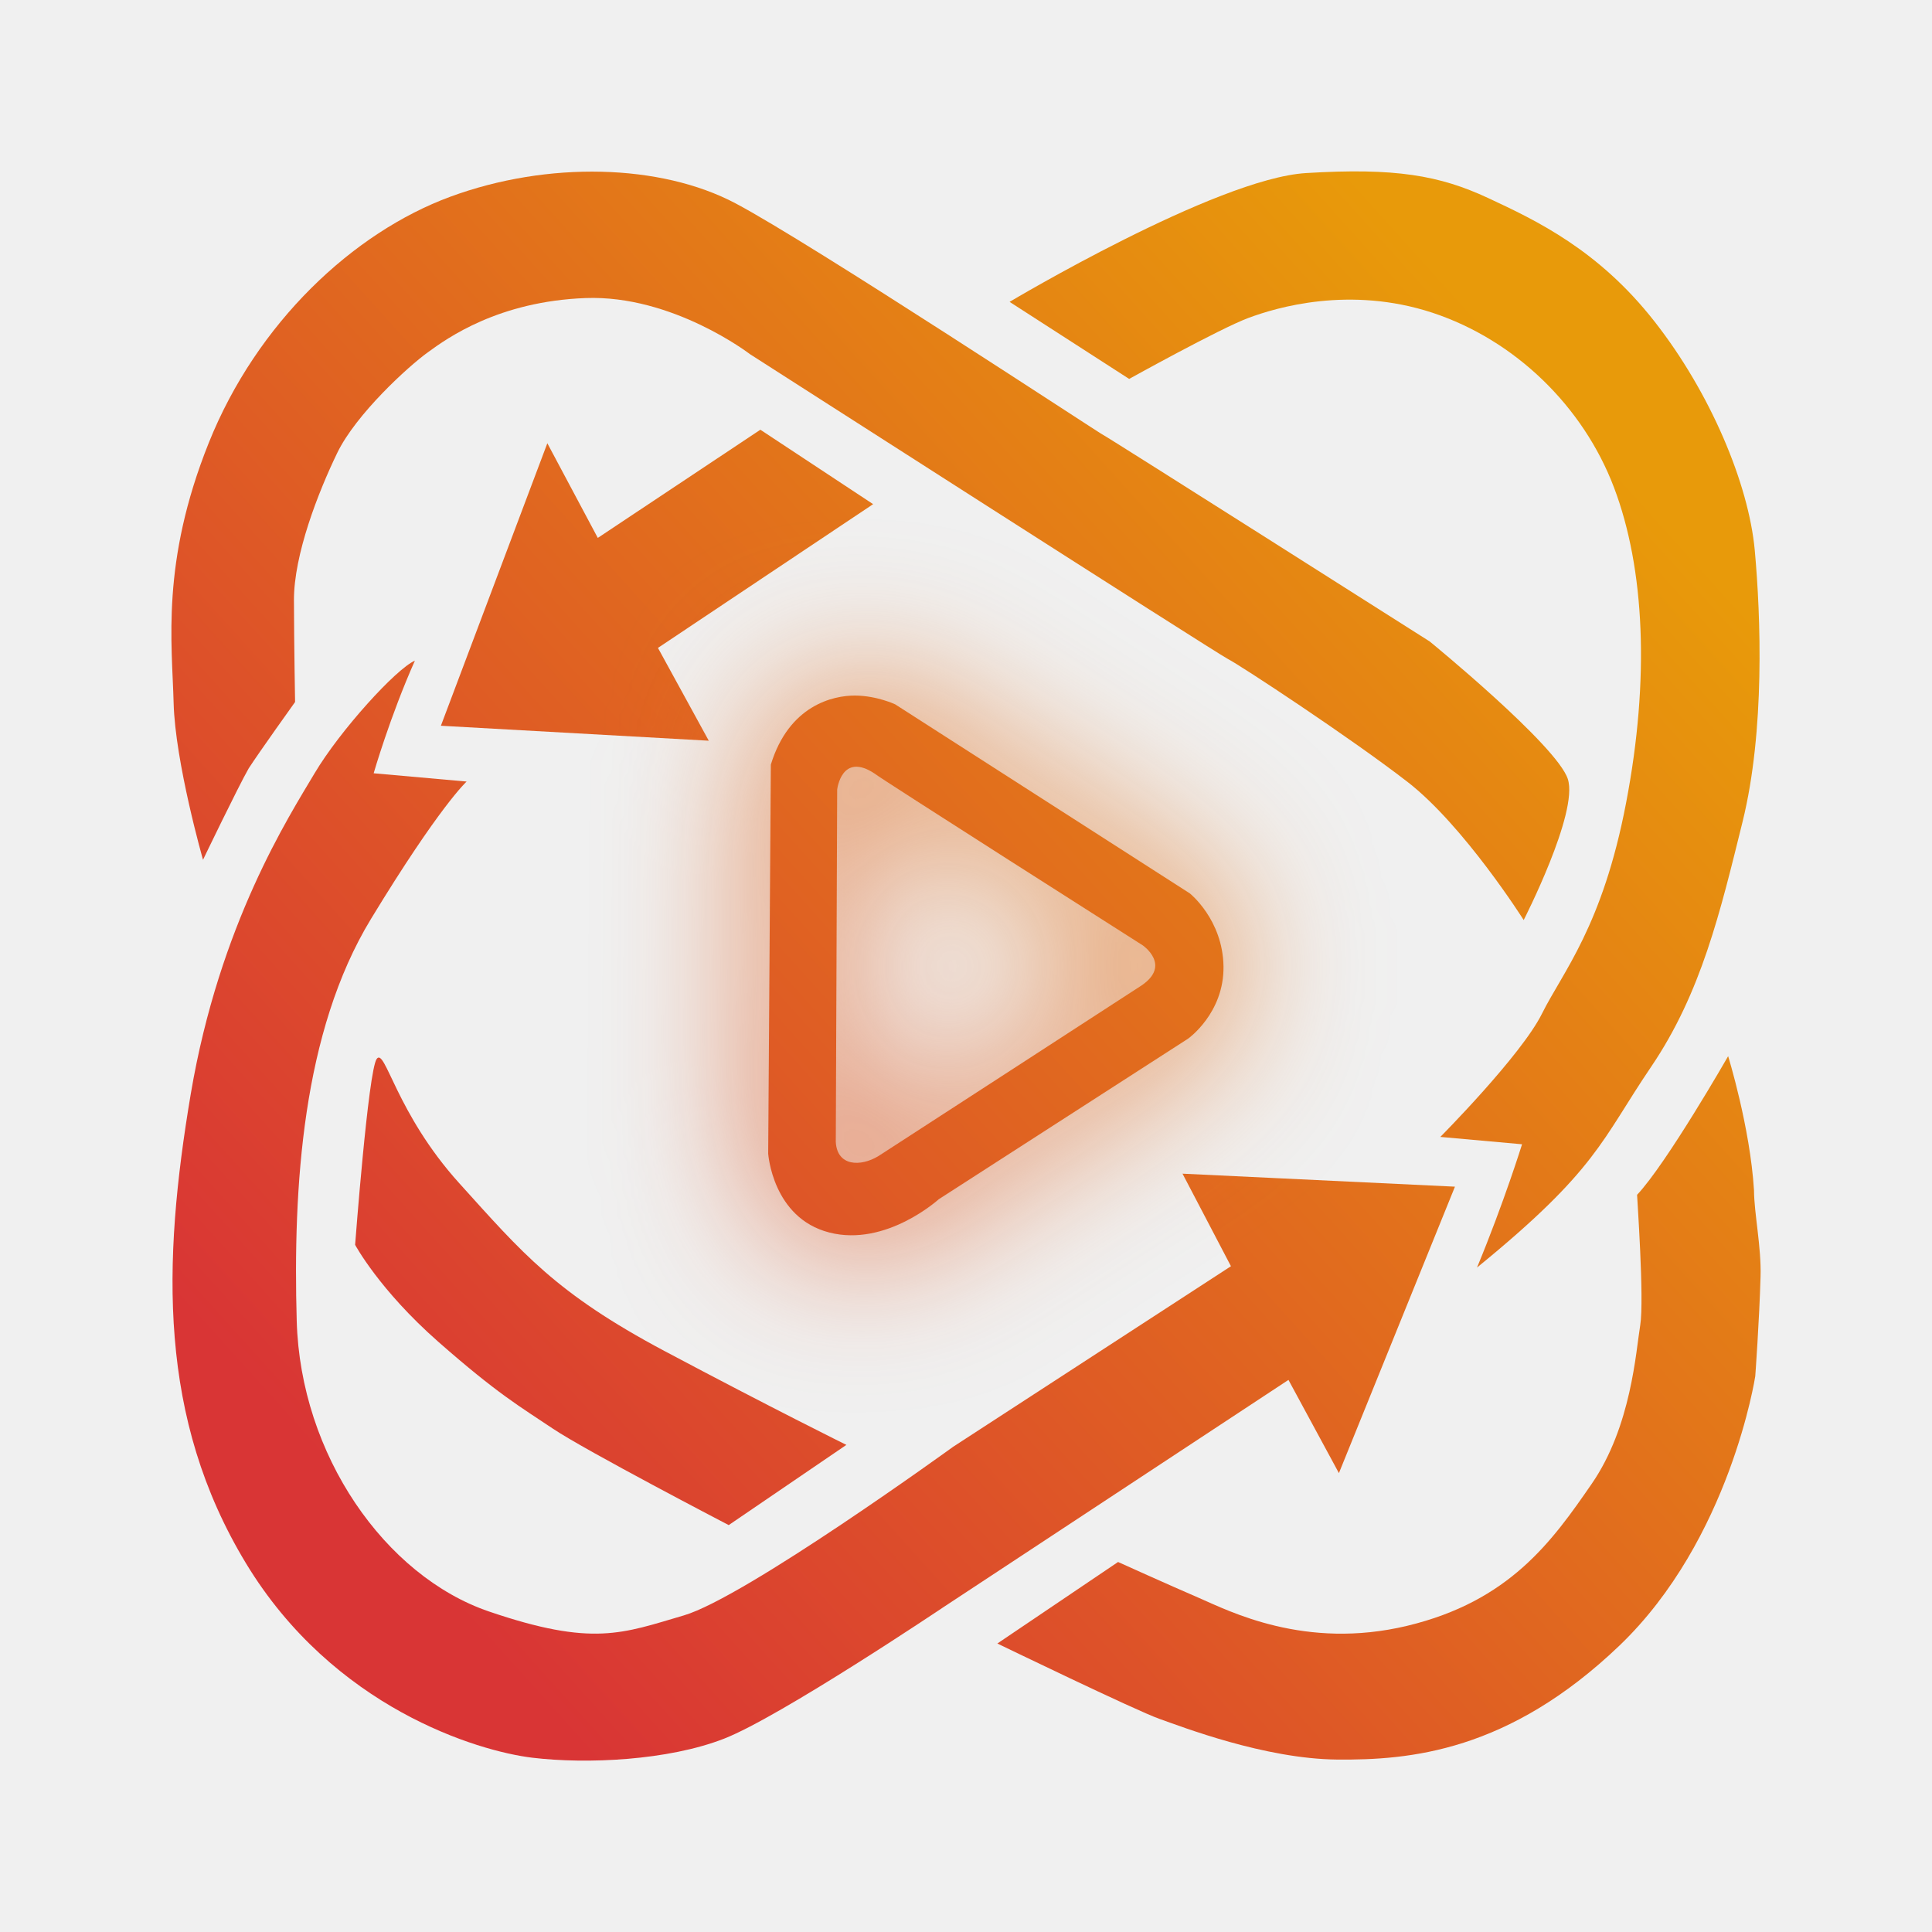
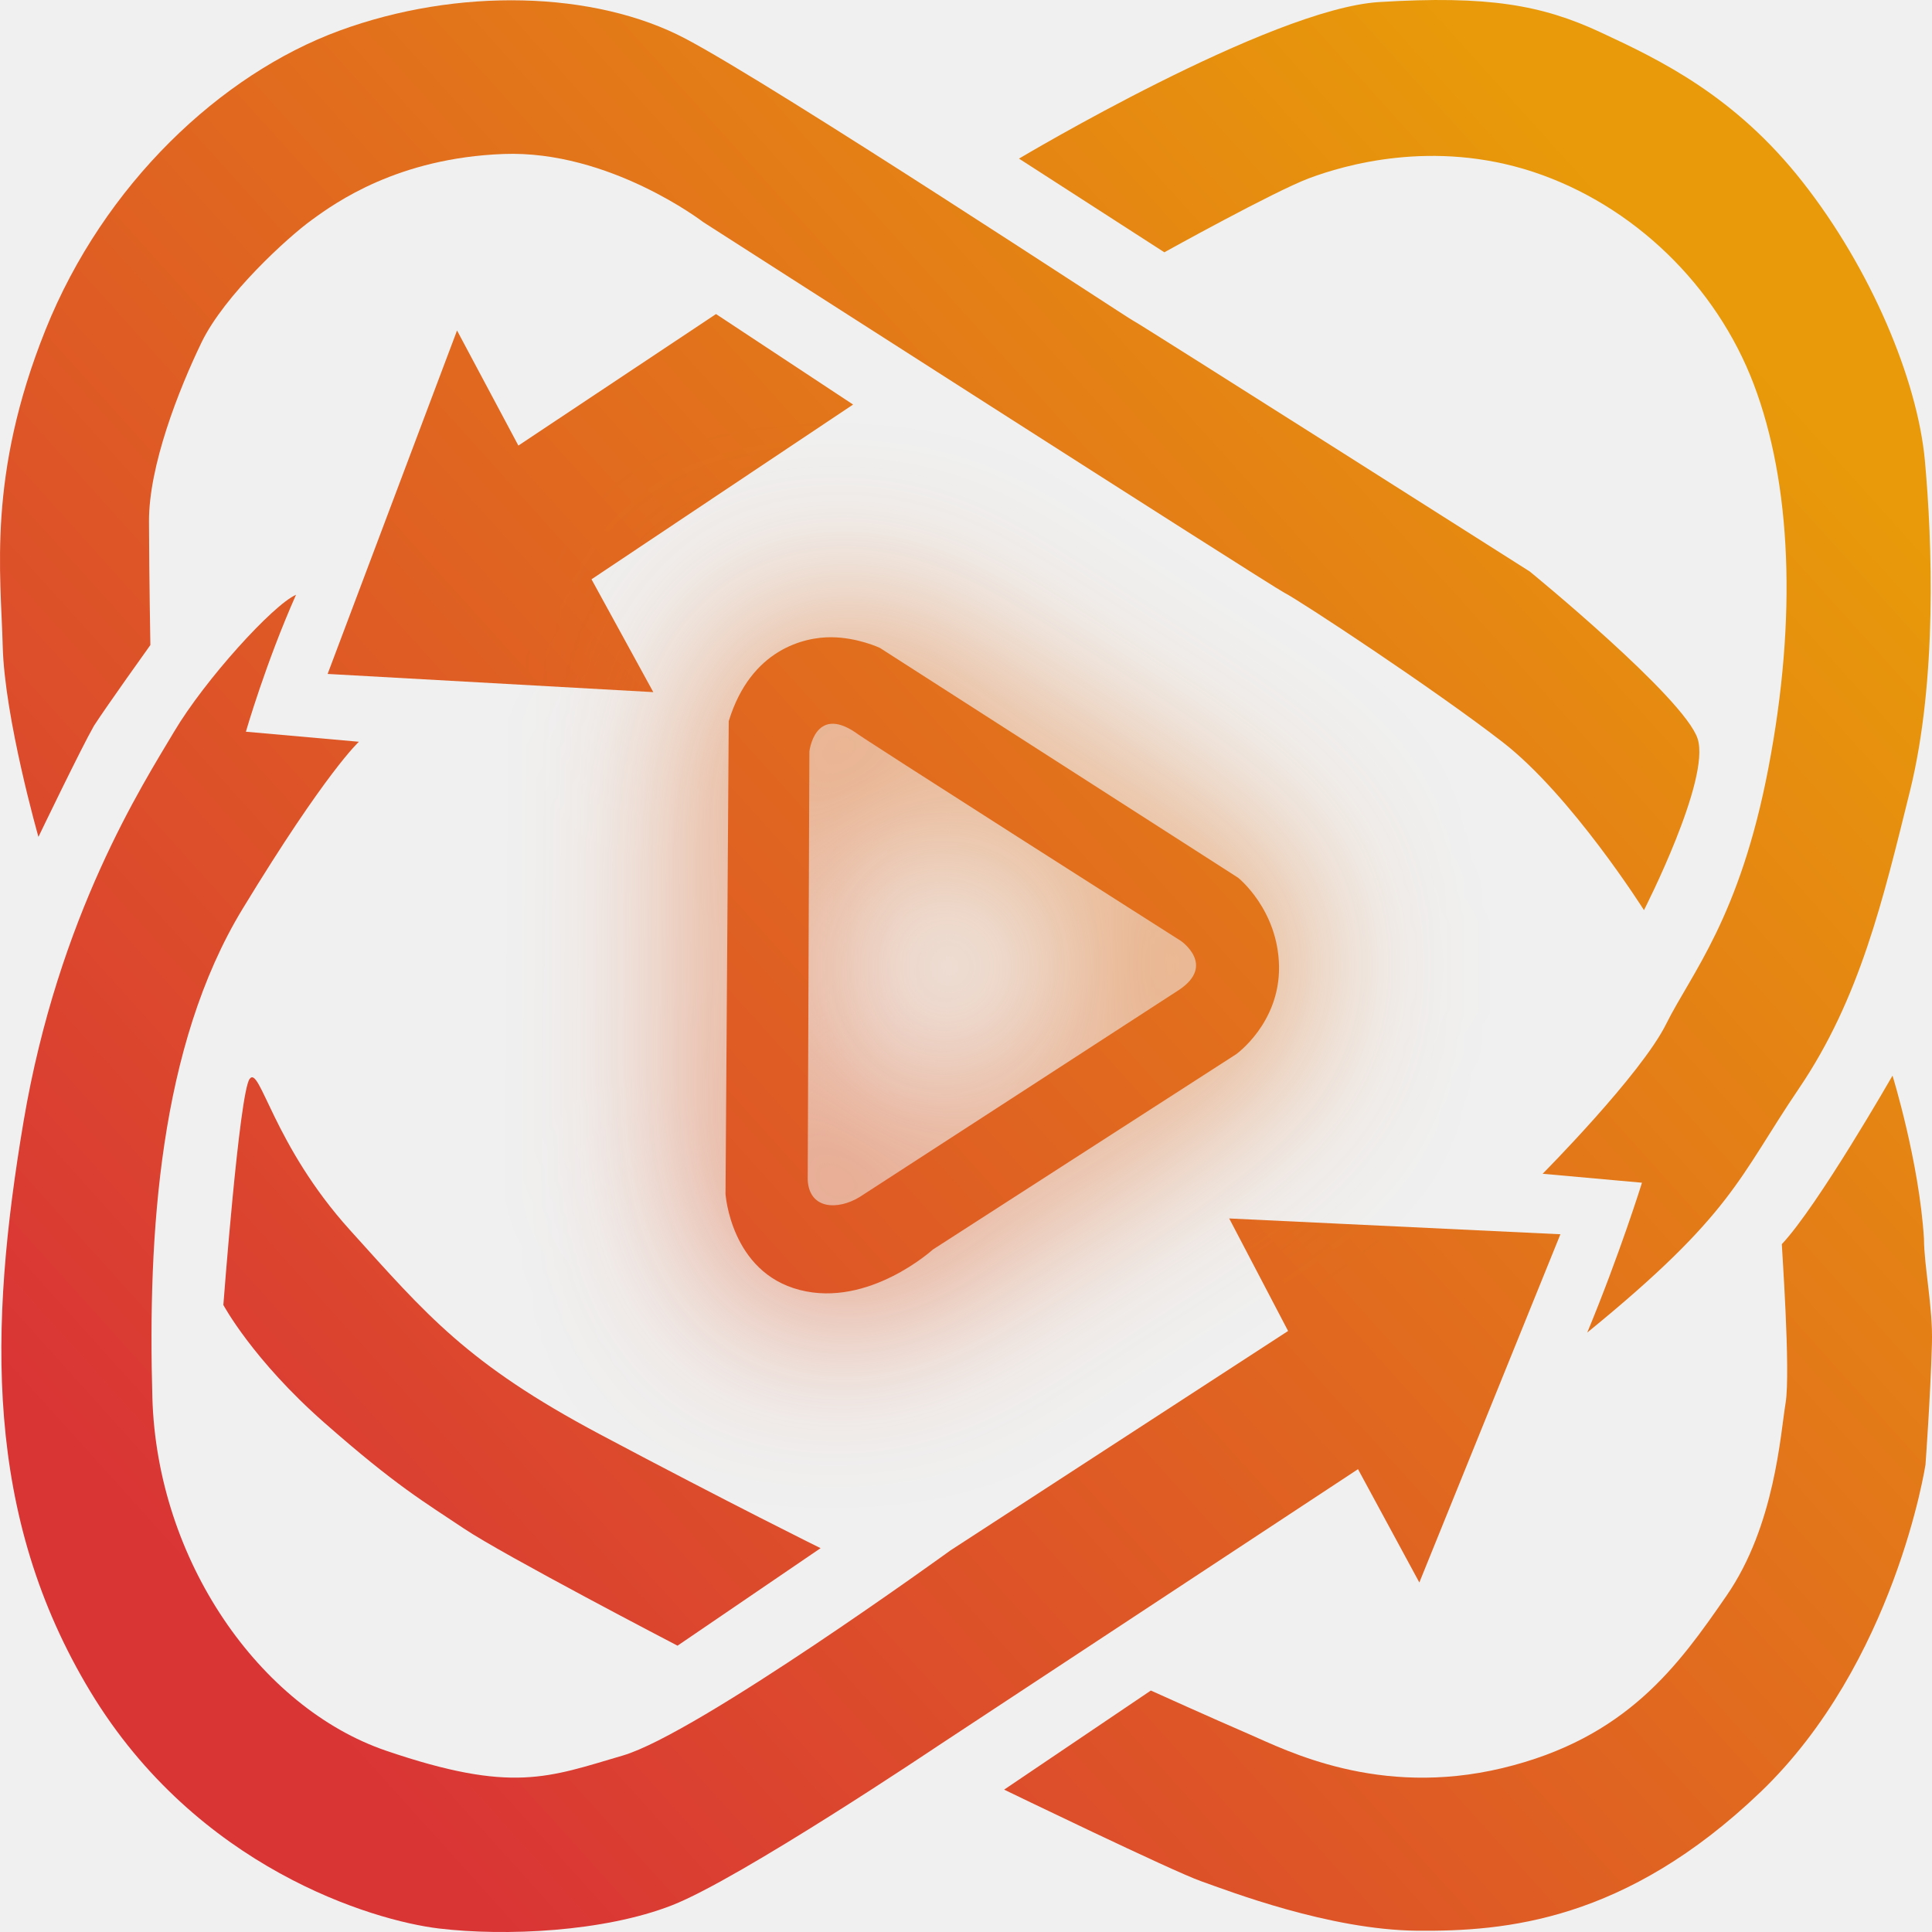
- <svg xmlns="http://www.w3.org/2000/svg" xmlns:xlink="http://www.w3.org/1999/xlink" width="124" height="124" viewBox="0 0 32.808 32.808" version="1.1" id="svg1">
+ <svg xmlns="http://www.w3.org/2000/svg" xmlns:xlink="http://www.w3.org/1999/xlink" width="136" height="136" viewBox="0 0 35.983 35.983" version="1.1" id="svg1">
  <defs id="defs1">
    <linearGradient id="linearGradient8">
      <stop style="stop-color:#d93535;stop-opacity:1;" offset="0" id="stop8" />
      <stop style="stop-color:#e89a0a;stop-opacity:1;" offset="1" id="stop9" />
    </linearGradient>
    <linearGradient xlink:href="#linearGradient8" id="linearGradient9" x1="57.567" y1="117.544" x2="150.065" y2="30.657" gradientUnits="userSpaceOnUse" />
    <filter style="color-interpolation-filters:sRGB" id="filter4" x="-0.399" y="-0.35" width="1.798" height="1.7">
      <feFlood result="flood" in="SourceGraphic" flood-opacity="1" flood-color="rgb(232,154,10)" id="feFlood3" />
      <feGaussianBlur result="blur" in="SourceGraphic" stdDeviation="6" id="feGaussianBlur3" />
      <feOffset result="offset" in="blur" dx="0" dy="0" id="feOffset3" />
      <feComposite result="comp1" operator="in" in="offset" in2="flood" id="feComposite3" />
      <feComposite result="comp2" operator="over" in="SourceGraphic" in2="comp1" id="feComposite4" />
    </filter>
    <linearGradient xlink:href="#linearGradient8" id="linearGradient23" gradientUnits="userSpaceOnUse" x1="57.567" y1="117.544" x2="150.065" y2="30.657" />
    <linearGradient xlink:href="#linearGradient8" id="linearGradient24" gradientUnits="userSpaceOnUse" x1="57.567" y1="117.544" x2="150.065" y2="30.657" />
    <linearGradient xlink:href="#linearGradient8" id="linearGradient25" gradientUnits="userSpaceOnUse" x1="57.567" y1="117.544" x2="150.065" y2="30.657" />
    <linearGradient xlink:href="#linearGradient8" id="linearGradient26" gradientUnits="userSpaceOnUse" x1="57.567" y1="117.544" x2="150.065" y2="30.657" />
    <linearGradient xlink:href="#linearGradient8" id="linearGradient27" gradientUnits="userSpaceOnUse" x1="57.567" y1="117.544" x2="150.065" y2="30.657" />
    <linearGradient xlink:href="#linearGradient8" id="linearGradient28" gradientUnits="userSpaceOnUse" x1="57.567" y1="117.544" x2="150.065" y2="30.657" />
    <linearGradient xlink:href="#linearGradient8" id="linearGradient29" gradientUnits="userSpaceOnUse" x1="57.567" y1="117.544" x2="150.065" y2="30.657" />
    <linearGradient xlink:href="#linearGradient8" id="linearGradient30" gradientUnits="userSpaceOnUse" x1="57.567" y1="117.544" x2="150.065" y2="30.657" />
    <linearGradient xlink:href="#linearGradient8" id="linearGradient31" gradientUnits="userSpaceOnUse" x1="57.567" y1="117.544" x2="150.065" y2="30.657" />
    <linearGradient xlink:href="#linearGradient8" id="linearGradient2" gradientUnits="userSpaceOnUse" x1="57.567" y1="117.544" x2="150.065" y2="30.657" />
    <linearGradient xlink:href="#linearGradient8" id="linearGradient3" gradientUnits="userSpaceOnUse" x1="57.567" y1="117.544" x2="150.065" y2="30.657" />
    <linearGradient xlink:href="#linearGradient8" id="linearGradient4" gradientUnits="userSpaceOnUse" x1="57.567" y1="117.544" x2="150.065" y2="30.657" />
    <linearGradient xlink:href="#linearGradient8" id="linearGradient5" gradientUnits="userSpaceOnUse" x1="57.567" y1="117.544" x2="150.065" y2="30.657" />
    <linearGradient xlink:href="#linearGradient8" id="linearGradient6" gradientUnits="userSpaceOnUse" x1="57.567" y1="117.544" x2="150.065" y2="30.657" />
    <linearGradient xlink:href="#linearGradient8" id="linearGradient7" gradientUnits="userSpaceOnUse" x1="57.567" y1="117.544" x2="150.065" y2="30.657" />
    <linearGradient xlink:href="#linearGradient8" id="linearGradient10" gradientUnits="userSpaceOnUse" x1="57.567" y1="117.544" x2="150.065" y2="30.657" />
    <linearGradient xlink:href="#linearGradient8" id="linearGradient11" gradientUnits="userSpaceOnUse" x1="57.567" y1="117.544" x2="150.065" y2="30.657" />
    <linearGradient xlink:href="#linearGradient8" id="linearGradient12" gradientUnits="userSpaceOnUse" x1="57.567" y1="117.544" x2="150.065" y2="30.657" />
    <linearGradient xlink:href="#linearGradient8" id="linearGradient13" gradientUnits="userSpaceOnUse" x1="57.567" y1="117.544" x2="150.065" y2="30.657" />
    <linearGradient xlink:href="#linearGradient8" id="linearGradient14" gradientUnits="userSpaceOnUse" x1="57.567" y1="117.544" x2="150.065" y2="30.657" />
    <linearGradient xlink:href="#linearGradient8" id="linearGradient15" gradientUnits="userSpaceOnUse" x1="57.567" y1="117.544" x2="150.065" y2="30.657" />
    <linearGradient xlink:href="#linearGradient8" id="linearGradient16" gradientUnits="userSpaceOnUse" x1="57.567" y1="117.544" x2="150.065" y2="30.657" />
    <linearGradient xlink:href="#linearGradient8" id="linearGradient17" gradientUnits="userSpaceOnUse" x1="57.567" y1="117.544" x2="150.065" y2="30.657" />
    <linearGradient xlink:href="#linearGradient8" id="linearGradient18" gradientUnits="userSpaceOnUse" x1="57.567" y1="117.544" x2="150.065" y2="30.657" />
    <linearGradient xlink:href="#linearGradient8" id="linearGradient19" gradientUnits="userSpaceOnUse" x1="57.567" y1="117.544" x2="150.065" y2="30.657" />
    <linearGradient xlink:href="#linearGradient8" id="linearGradient20" gradientUnits="userSpaceOnUse" x1="57.567" y1="117.544" x2="150.065" y2="30.657" />
    <linearGradient xlink:href="#linearGradient8" id="linearGradient21" gradientUnits="userSpaceOnUse" x1="57.567" y1="117.544" x2="150.065" y2="30.657" />
    <linearGradient xlink:href="#linearGradient8" id="linearGradient22" gradientUnits="userSpaceOnUse" x1="57.567" y1="117.544" x2="150.065" y2="30.657" />
    <linearGradient xlink:href="#linearGradient8" id="linearGradient32" gradientUnits="userSpaceOnUse" x1="57.567" y1="117.544" x2="150.065" y2="30.657" />
    <linearGradient xlink:href="#linearGradient8" id="linearGradient33" gradientUnits="userSpaceOnUse" x1="57.567" y1="117.544" x2="150.065" y2="30.657" />
    <linearGradient xlink:href="#linearGradient8" id="linearGradient34" gradientUnits="userSpaceOnUse" x1="57.567" y1="117.544" x2="150.065" y2="30.657" />
    <linearGradient xlink:href="#linearGradient8" id="linearGradient35" gradientUnits="userSpaceOnUse" x1="57.567" y1="117.544" x2="150.065" y2="30.657" />
    <linearGradient xlink:href="#linearGradient8" id="linearGradient36" gradientUnits="userSpaceOnUse" x1="57.567" y1="117.544" x2="150.065" y2="30.657" />
    <linearGradient xlink:href="#linearGradient8" id="linearGradient37" gradientUnits="userSpaceOnUse" x1="57.567" y1="117.544" x2="150.065" y2="30.657" />
    <linearGradient xlink:href="#linearGradient8" id="linearGradient38" gradientUnits="userSpaceOnUse" x1="57.567" y1="117.544" x2="150.065" y2="30.657" />
    <linearGradient xlink:href="#linearGradient8" id="linearGradient39" gradientUnits="userSpaceOnUse" x1="57.567" y1="117.544" x2="150.065" y2="30.657" />
    <linearGradient xlink:href="#linearGradient8" id="linearGradient40" gradientUnits="userSpaceOnUse" x1="57.567" y1="117.544" x2="150.065" y2="30.657" />
    <linearGradient xlink:href="#linearGradient8" id="linearGradient41" gradientUnits="userSpaceOnUse" x1="57.567" y1="117.544" x2="150.065" y2="30.657" />
    <linearGradient xlink:href="#linearGradient8" id="linearGradient42" gradientUnits="userSpaceOnUse" x1="57.567" y1="117.544" x2="150.065" y2="30.657" />
    <linearGradient xlink:href="#linearGradient8" id="linearGradient43" gradientUnits="userSpaceOnUse" x1="57.567" y1="117.544" x2="150.065" y2="30.657" />
    <linearGradient xlink:href="#linearGradient8" id="linearGradient44" gradientUnits="userSpaceOnUse" x1="57.567" y1="117.544" x2="150.065" y2="30.657" />
    <linearGradient xlink:href="#linearGradient8" id="linearGradient45" gradientUnits="userSpaceOnUse" x1="57.567" y1="117.544" x2="150.065" y2="30.657" />
    <linearGradient xlink:href="#linearGradient8" id="linearGradient46" gradientUnits="userSpaceOnUse" x1="57.567" y1="117.544" x2="150.065" y2="30.657" />
    <linearGradient xlink:href="#linearGradient8" id="linearGradient47" gradientUnits="userSpaceOnUse" x1="57.567" y1="117.544" x2="150.065" y2="30.657" />
    <linearGradient xlink:href="#linearGradient8" id="linearGradient48" gradientUnits="userSpaceOnUse" x1="57.567" y1="117.544" x2="150.065" y2="30.657" />
-     <linearGradient xlink:href="#linearGradient8" id="linearGradient49" gradientUnits="userSpaceOnUse" x1="57.567" y1="117.544" x2="150.065" y2="30.657" />
  </defs>
-   <g id="g105" transform="matrix(0.9302012,0,0,0.9302012,-6.759442,-0.03559309)" style="display:inline">
-     <g id="g88" style="display:inline;fill:url(#linearGradient49);fill-opacity:1;stroke:none;stroke-opacity:1" transform="matrix(1.075036,0,0,1.075036,0.1557285,-3.659413)">
+   <g id="g105" transform="matrix(0.9302012,0,0,0.9302012,-5.171942,1.551907)" style="display:inline">
+     <g id="g88" style="display:inline;fill:url(#linearGradient48);fill-opacity:1;stroke:none;stroke-opacity:1" transform="matrix(0.2436749,0,0,0.9746995,5.560025,-1.668356)">
      <rect style="display:inline;fill:#ffffff;fill-opacity:0;stroke-width:0.265" id="rect87" width="158.75" height="39.688" x="-4.6209392e-09" y="4.1261234e-08" />
    </g>
-     <g id="g95" transform="matrix(0.2302525,0,0,0.2396534,0.9544743,-0.2314943)" style="display:inline;fill:url(#linearGradient30);fill-opacity:1;stroke:none;stroke-opacity:1">
+     <g id="g95" transform="matrix(0.3070033,0,0,0.3195378,-7.027938,-6.19977)" style="display:inline;fill:url(#linearGradient30);fill-opacity:1;stroke:none;stroke-opacity:1">
      <path id="path89" fill="none" stroke="#000000" stroke-width="1" d="m 116.06,120.11 c 0,0 -9.57,6.21 -9.57,6.21 0,0 11.05,5.14 12.85,5.74 1.8,0.61 8.35,3.05 14.09,3.1 5.74,0.05 13.57,-0.59 22.37,-8.67 8.8,-8.09 10.78,-20.53 10.78,-20.53 0,0 0.32,-4.19 0.42,-7.59 0.07,-2.25 -0.51,-4.81 -0.52,-6.58 -0.31,-4.81 -2.05,-10.21 -2.05,-10.21 0,0 -4.88,8.18 -7.22,10.56 -0.01,0.07 0.58,7.96 0.25,9.93 -0.34,1.96 -0.7,7.71 -3.85,12.09 -3.15,4.39 -6.52,8.94 -14.62,10.81 -8.11,1.87 -14.13,-1.13 -16.51,-2.12 -2.39,-0.99 -6.42,-2.74 -6.42,-2.74 z" style="fill:url(#linearGradient23);fill-opacity:1;stroke:none;stroke-opacity:1">
        </path>
      <path id="path90" fill="none" stroke="#000000" stroke-width="1" d="m 43.51,66.62 c 0,0 -2.21,-7.43 -2.33,-11.95 -0.12,-4.53 -1.02,-10.69 2.79,-19.82 3.81,-9.13 11.44,-16.01 19.15,-18.74 7.72,-2.73 16.67,-2.51 22.6,0.5 5.94,3.01 29.08,17.66 29.18,17.66 0.1,0 25.87,15.72 25.87,15.72 0,0 10.09,7.92 10.95,10.48 0.86,2.56 -3.5,10.74 -3.5,10.74 0,0 -4.73,-7.19 -9.22,-10.53 -4.49,-3.34 -13.22,-8.86 -14.22,-9.35 C 123.79,50.84 86.87,28.1 86.87,28.1 c 0,0 -6.12,-4.52 -13.03,-4.27 -6.9,0.25 -10.96,3.05 -12.5,4.13 -1.55,1.07 -5.7,4.71 -7.19,7.67 -1.49,2.96 -3.45,7.75 -3.43,11.24 0.01,3.49 0.09,7.73 0.09,7.73 0,0 -2.84,3.81 -3.68,5.06 -0.83,1.39 -3.62,6.96 -3.62,6.96 z" style="fill:url(#linearGradient24);fill-opacity:1;stroke:none;stroke-opacity:1">
        </path>
      <path id="path91" fill="none" stroke="#000000" stroke-width="1" d="m 62.37,56.41 c 0,0 8.44,-21.52 8.44,-21.52 0,0 4,7.21 4,7.21 0,0 12.89,-8.24 12.89,-8.24 0,0 8.94,5.67 8.94,5.67 0,0 -17.06,10.95 -17.06,10.95 0,0 4.03,7.07 4.03,7.07 z" style="fill:url(#linearGradient25);fill-opacity:1;stroke:none;stroke-opacity:1">
        </path>
      <path id="path92" fill="none" stroke="#000000" stroke-width="1" d="m 107.46,24.12 c 0,0 16.38,-9.39 23.49,-9.81 7.1,-0.42 10.61,0.18 14.45,1.9 3.85,1.72 8.76,3.97 13.18,9.39 4.43,5.42 7.47,12.36 7.96,17.43 0.48,5.07 0.81,13.76 -0.96,20.67 -1.78,6.91 -3.28,13.05 -7.25,18.68 -3.97,5.63 -4.27,7.83 -13.81,15.3 2.14,-4.96 3.57,-9.39 3.57,-9.39 0,0 -6.48,-0.56 -6.48,-0.56 0,0 6.42,-6.21 8.06,-9.39 1.64,-3.17 4.8,-6.64 6.67,-16.06 1.88,-9.42 1.48,-17.84 -0.96,-24.02 -2.44,-6.18 -7.84,-11.23 -14.39,-13.31 -6.55,-2.07 -12.36,-0.41 -14.61,0.4 -2.26,0.81 -9.44,4.64 -9.44,4.64 z" style="fill:url(#linearGradient26);fill-opacity:1;stroke:none;stroke-opacity:1">
        </path>
      <path id="path93" fill="none" stroke="#000000" stroke-width="1" d="m 55.57,95.95 c 0,0 1.04,-13.25 1.71,-14.16 0.67,-0.9 1.53,4.13 6.54,9.46 5.01,5.33 7.64,8.37 16.26,12.78 8.62,4.4 14.44,7.16 14.44,7.16 0,0 -9.33,6.11 -9.33,6.11 0,0 -11.34,-5.67 -13.93,-7.34 -2.59,-1.67 -4.39,-2.65 -9.09,-6.62 -4.69,-3.96 -6.6,-7.39 -6.6,-7.39 z" style="fill:url(#linearGradient27);fill-opacity:1;stroke:none;stroke-opacity:1">
        </path>
      <path id="path94" fill="none" stroke="#000000" stroke-width="1" d="m 142.77,91.52 c 0,0 -21.6,-0.99 -21.6,-0.99 0,0 3.84,7.05 3.84,7.05 0,0 -22.02,13.75 -22.02,13.75 0,0 -16.49,11.48 -21.36,12.85 -4.87,1.37 -7.21,2.4 -15.45,-0.3 -8.23,-2.7 -14.94,-11.92 -15.24,-22.13 -0.3,-10.2 0.44,-22.02 5.89,-30.63 5.45,-8.61 7.58,-10.46 7.58,-10.46 0,0 -7.37,-0.63 -7.37,-0.63 0,0 1.3,-4.33 3.27,-8.58 -1.49,0.62 -5.94,5.32 -7.96,8.59 -2.02,3.27 -7.53,11.47 -9.81,24.41 -2.27,12.94 -2.58,24.71 4.37,35.75 6.95,11.03 18.38,14.32 22.71,14.82 4.34,0.5 10.77,0.21 15.2,-1.45 4.44,-1.66 17.35,-9.99 17.35,-9.99 0,0 27.4,-17.34 27.4,-17.34 0,0 4,7.1 4,7.1 z" style="fill:url(#linearGradient28);fill-opacity:1;stroke:none;stroke-opacity:1">
        </path>
      <path id="path95" fill="none" stroke="#000000" stroke-width="1" d="m 93.68,88.11 c 0,0 0.11,-26.84 0.11,-26.84 0,0 0.34,-2.9 2.98,-1.21 0.06,0.13 21.25,13.08 21.25,13.08 0,0 2.29,1.51 -0.11,3.06 0,0.01 -20.85,12.99 -20.85,12.99 -1.42,0.83 -3.28,0.78 -3.38,-1.08 z M 88.53,59.37 c 0,0 -0.21,29.63 -0.21,29.63 0,0 0.34,4.9 4.84,6.01 4.5,1.12 8.68,-2.53 8.68,-2.53 0,0 19.78,-12.24 19.78,-12.24 0,0 2.85,-1.94 2.8,-5.5 -0.06,-3.57 -2.67,-5.56 -2.67,-5.56 0,0 -23.36,-14.4 -23.36,-14.4 0,0 -1.45,-0.66 -3.18,-0.67 -1.72,-0.01 -5.24,0.73 -6.68,5.26 z" style="fill:url(#linearGradient29);fill-opacity:1;stroke:none;stroke-opacity:1;filter:url(#filter4)">
        </path>
    </g>
  </g>
</svg>
